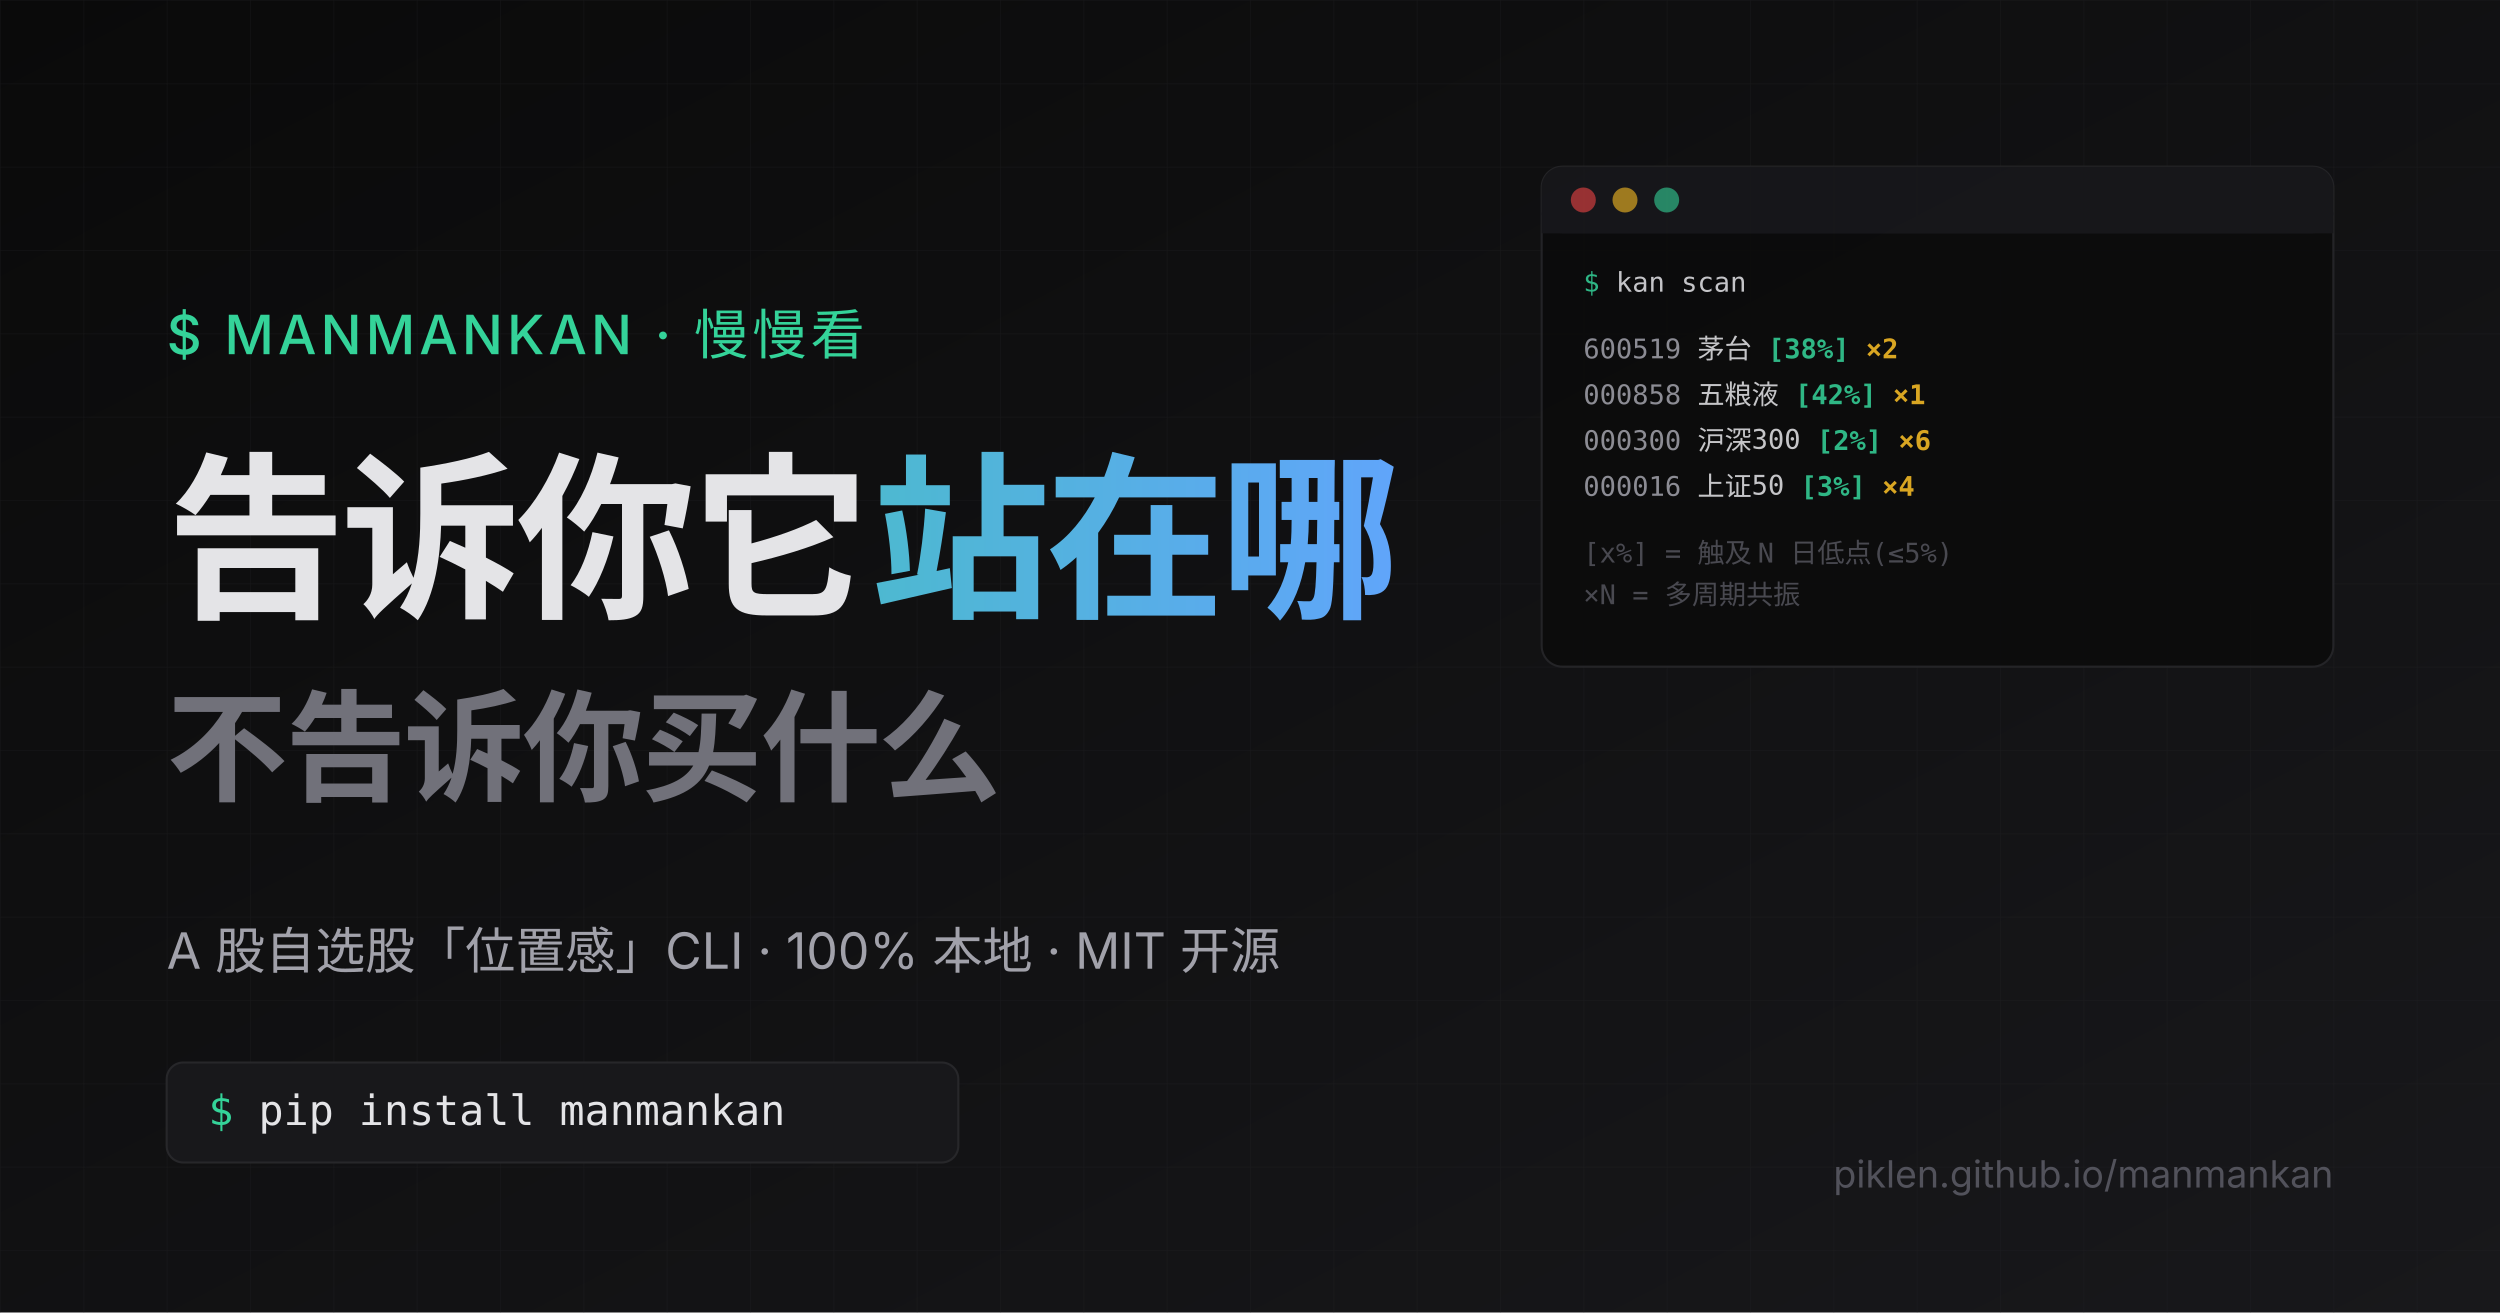
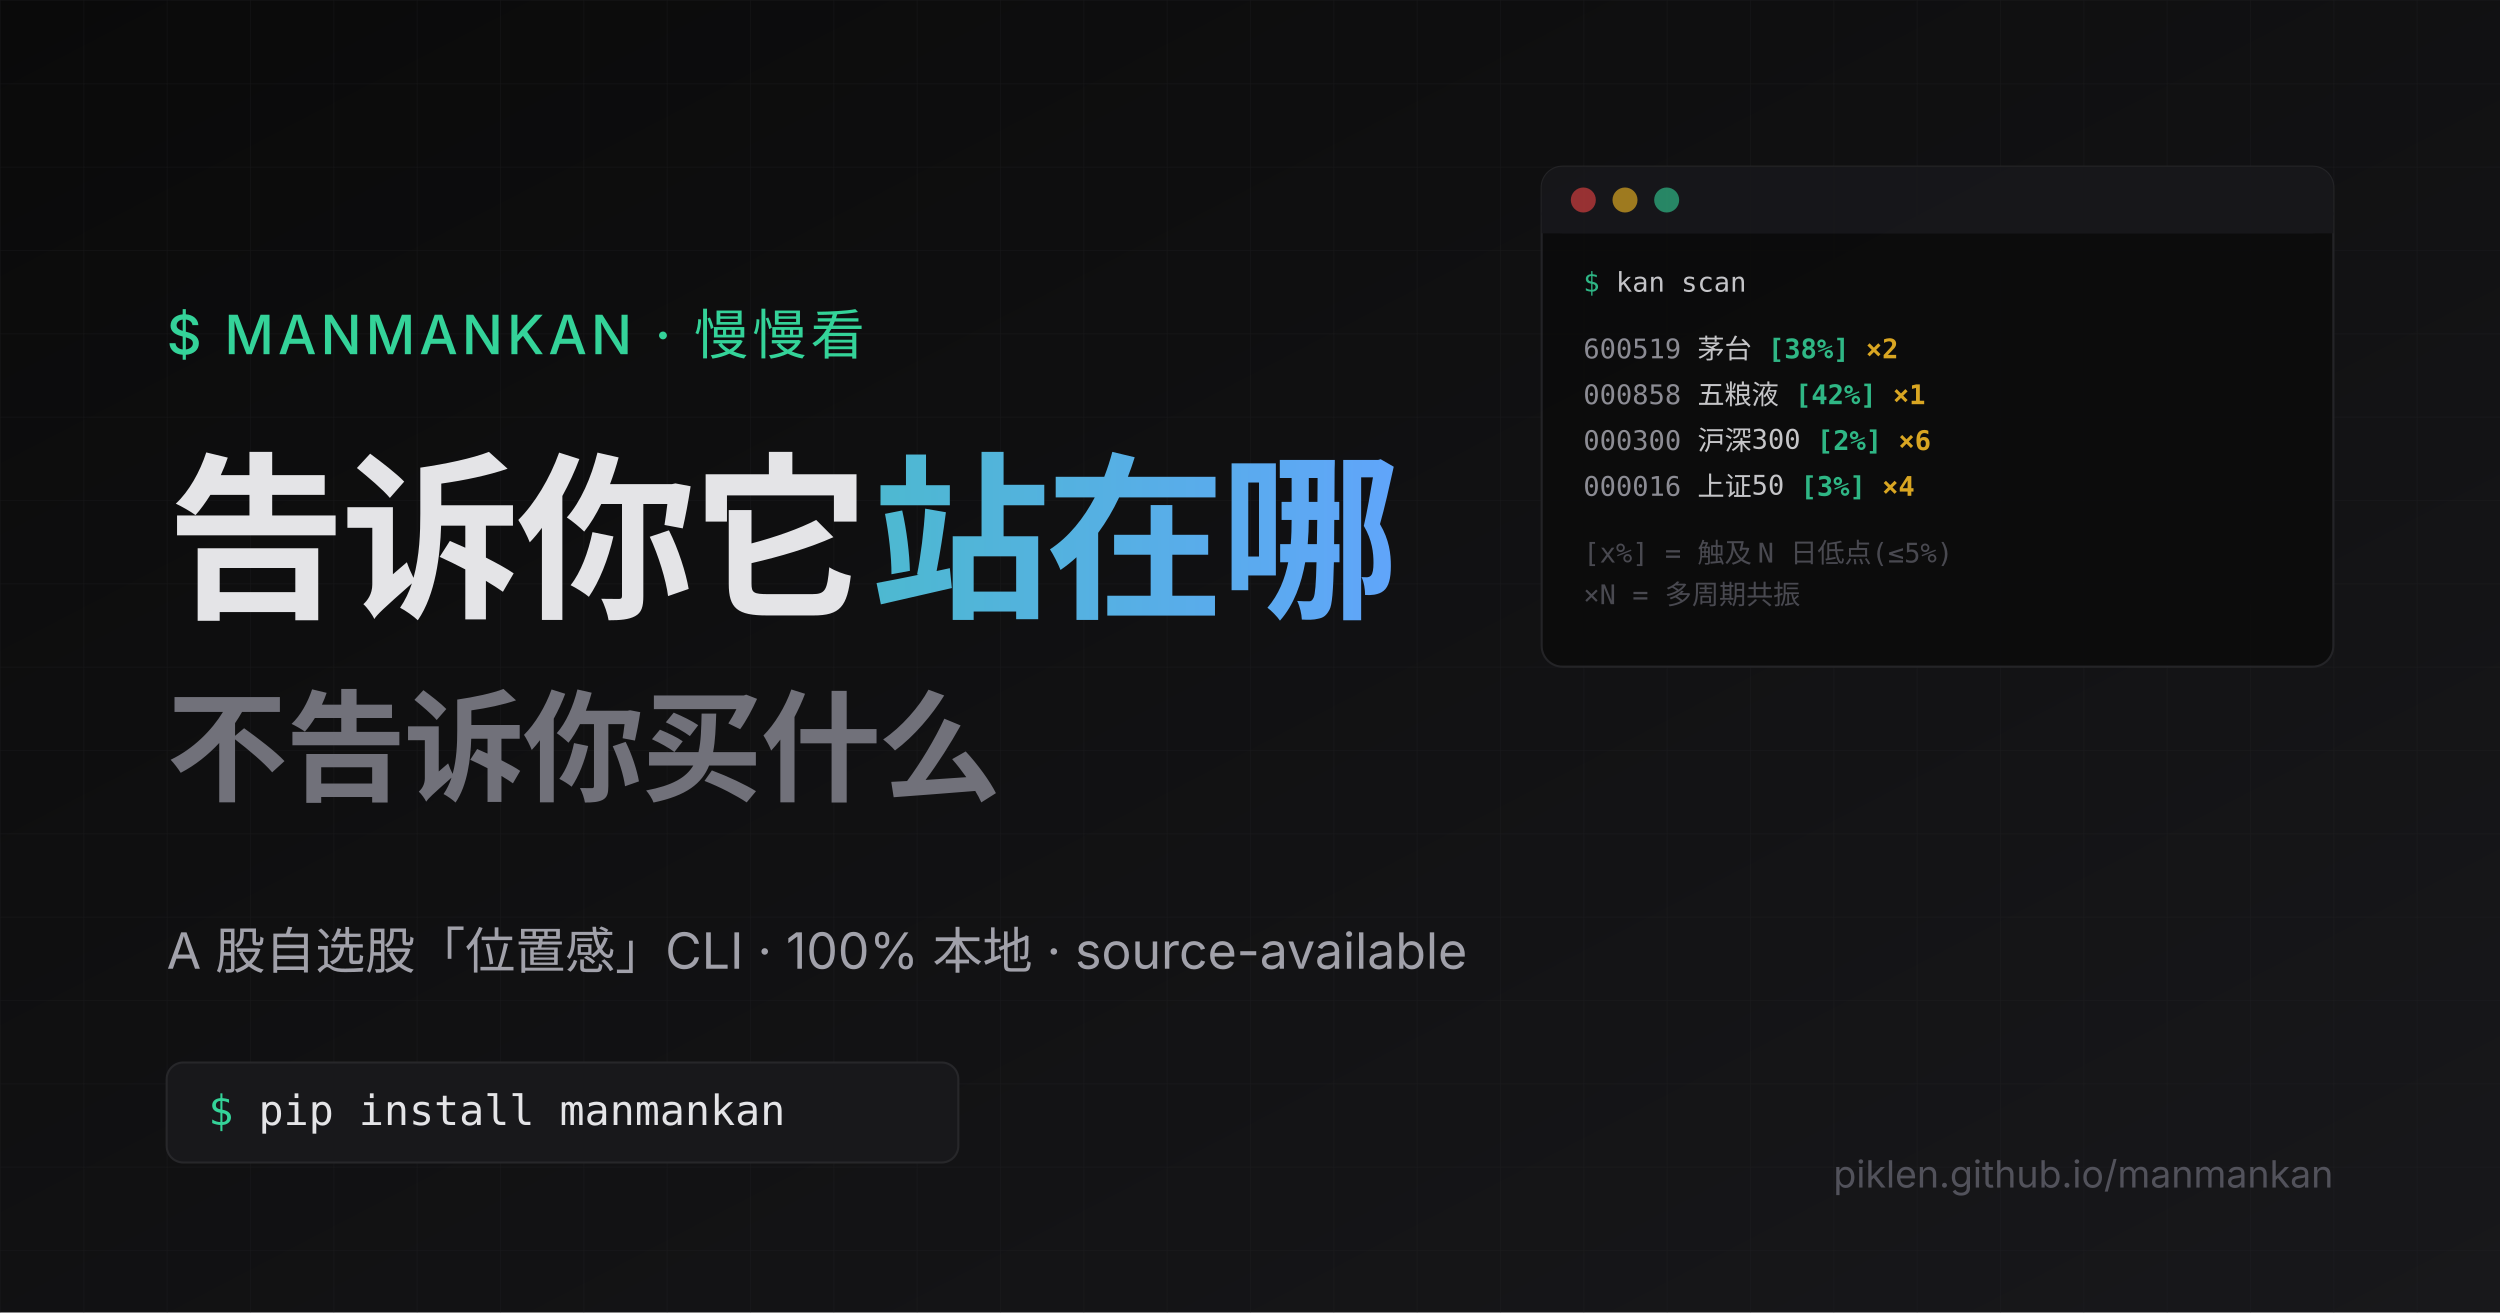
<svg xmlns="http://www.w3.org/2000/svg" viewBox="0 0 1200 630" width="1200" height="630" role="img" aria-label="慢慢看 · manmankan · A 股自选股位置感 CLI">
  <defs>
    <linearGradient id="bg" x1="0%" y1="0%" x2="100%" y2="100%">
      <stop offset="0%" stop-color="#0a0a0a" />
      <stop offset="100%" stop-color="#18181b" />
    </linearGradient>
    <linearGradient id="brand" x1="0%" y1="0%" x2="100%" y2="0%">
      <stop offset="0%" stop-color="#34d399" />
      <stop offset="100%" stop-color="#60a5fa" />
    </linearGradient>
    <pattern id="grid" width="40" height="40" patternUnits="userSpaceOnUse">
      <path d="M 40 0 L 0 0 0 40" fill="none" stroke="#27272a" stroke-width="0.5" />
    </pattern>
  </defs>
  <rect width="1200" height="630" fill="url(#bg)" />
  <rect width="1200" height="630" fill="url(#grid)" opacity="0.4" />
  <g transform="translate(740, 80)" opacity="0.85">
    <rect x="0" y="0" width="380" height="240" rx="10" fill="#0a0a0a" stroke="#27272a" stroke-width="1" />
    <rect x="0" y="0" width="380" height="32" rx="10" fill="#18181b" />
    <rect x="0" y="22" width="380" height="10" fill="#18181b" />
    <circle cx="20" cy="16" r="6" fill="#ef4444" opacity="0.7" />
    <circle cx="40" cy="16" r="6" fill="#fbbf24" opacity="0.7" />
    <circle cx="60" cy="16" r="6" fill="#34d399" opacity="0.7" />
    <g font-family="ui-monospace, SFMono-Regular, Menlo, Consolas, monospace" font-size="13" fill="#e4e4e7">
      <text x="20" y="60">
        <tspan fill="#34d399">$</tspan> kan scan</text>
      <text x="20" y="92" fill="#a1a1aa">600519 <tspan fill="#e4e4e7">茅台</tspan>
        <tspan fill="#34d399" font-weight="bold">[38%]</tspan>
        <tspan fill="#fbbf24" font-weight="bold">×2</tspan>
      </text>
      <text x="20" y="114" fill="#a1a1aa">000858 <tspan fill="#e4e4e7">五粮液</tspan>
        <tspan fill="#34d399" font-weight="bold">[42%]</tspan>
        <tspan fill="#fbbf24" font-weight="bold">×1</tspan>
      </text>
      <text x="20" y="136" fill="#a1a1aa">000300 <tspan fill="#e4e4e7">沪深300</tspan>
        <tspan fill="#34d399" font-weight="bold">[2%]</tspan>
        <tspan fill="#fbbf24" font-weight="bold">×6</tspan>
      </text>
      <text x="20" y="158" fill="#a1a1aa">000016 <tspan fill="#e4e4e7">上证50</tspan>
        <tspan fill="#34d399" font-weight="bold">[3%]</tspan>
        <tspan fill="#fbbf24" font-weight="bold">×4</tspan>
      </text>
      <text x="20" y="190" fill="#52525b">[x%] = 触及 N 日低点(≤5%)</text>
      <text x="20" y="210" fill="#52525b">×N  = 多周期共振</text>
    </g>
  </g>
  <g font-family="-apple-system, BlinkMacSystemFont, 'PingFang SC', 'Microsoft YaHei', system-ui, sans-serif">
    <text x="80" y="170" font-size="26" font-weight="500" fill="#34d399" letter-spacing="2">$ MANMANKAN · 慢慢看</text>
    <text x="80" y="290" font-size="86" font-weight="800" fill="#e4e4e7" letter-spacing="-2">告诉你它<tspan fill="url(#brand)">站在哪</tspan>
    </text>
    <text x="80" y="380" font-size="58" font-weight="600" fill="#71717a" letter-spacing="-1">不告诉你买什么</text>
-     <text x="80" y="465" font-size="24" fill="#a1a1aa">A 股自选股「位置感」CLI · 100% 本地 · MIT 开源</text>
+     <text x="80" y="465" font-size="24" fill="#a1a1aa">A 股自选股「位置感」CLI · 100% 本地 · source-available</text>
    <g transform="translate(80, 540)">
      <rect x="0" y="-30" width="380" height="48" rx="8" fill="#18181b" stroke="#27272a" stroke-width="1" />
      <text x="20" y="0" font-family="ui-monospace, SFMono-Regular, Menlo, monospace" font-size="20" fill="#e4e4e7">
        <tspan fill="#34d399">$</tspan> pip install manmankan</text>
    </g>
    <text x="1120" y="570" font-size="18" fill="#52525b" text-anchor="end">piklen.github.io/manmankan</text>
  </g>
</svg>
